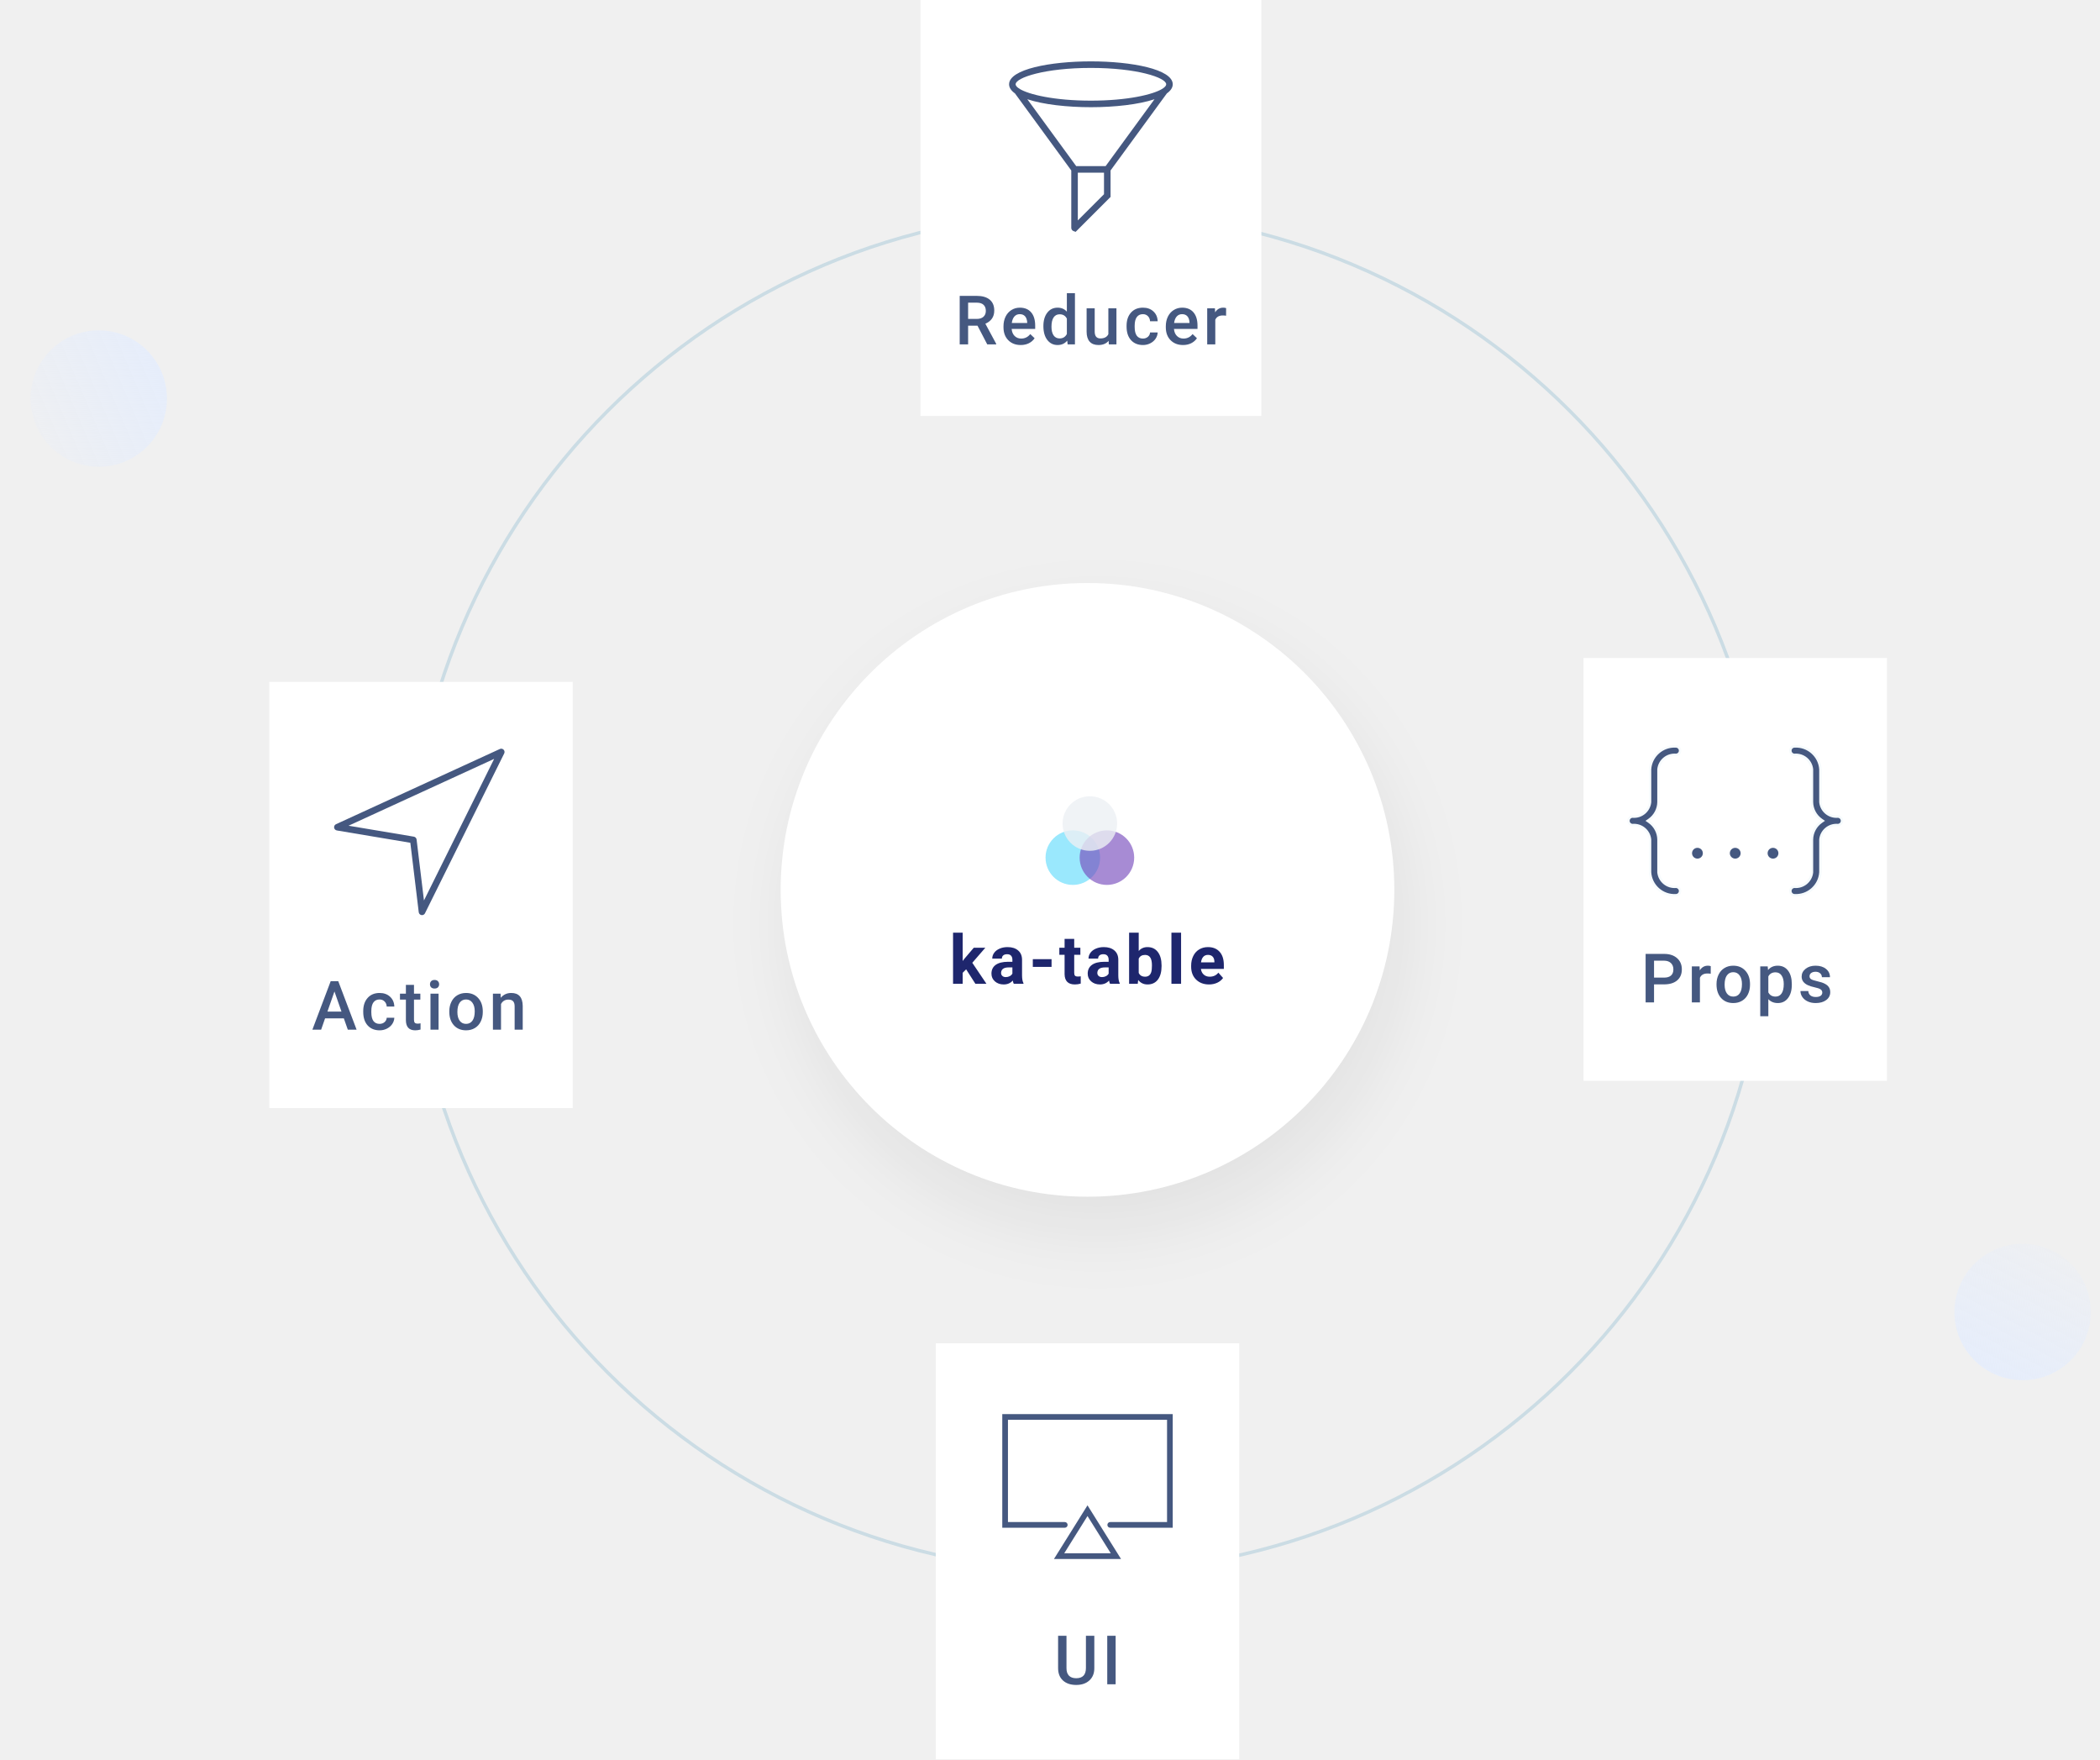
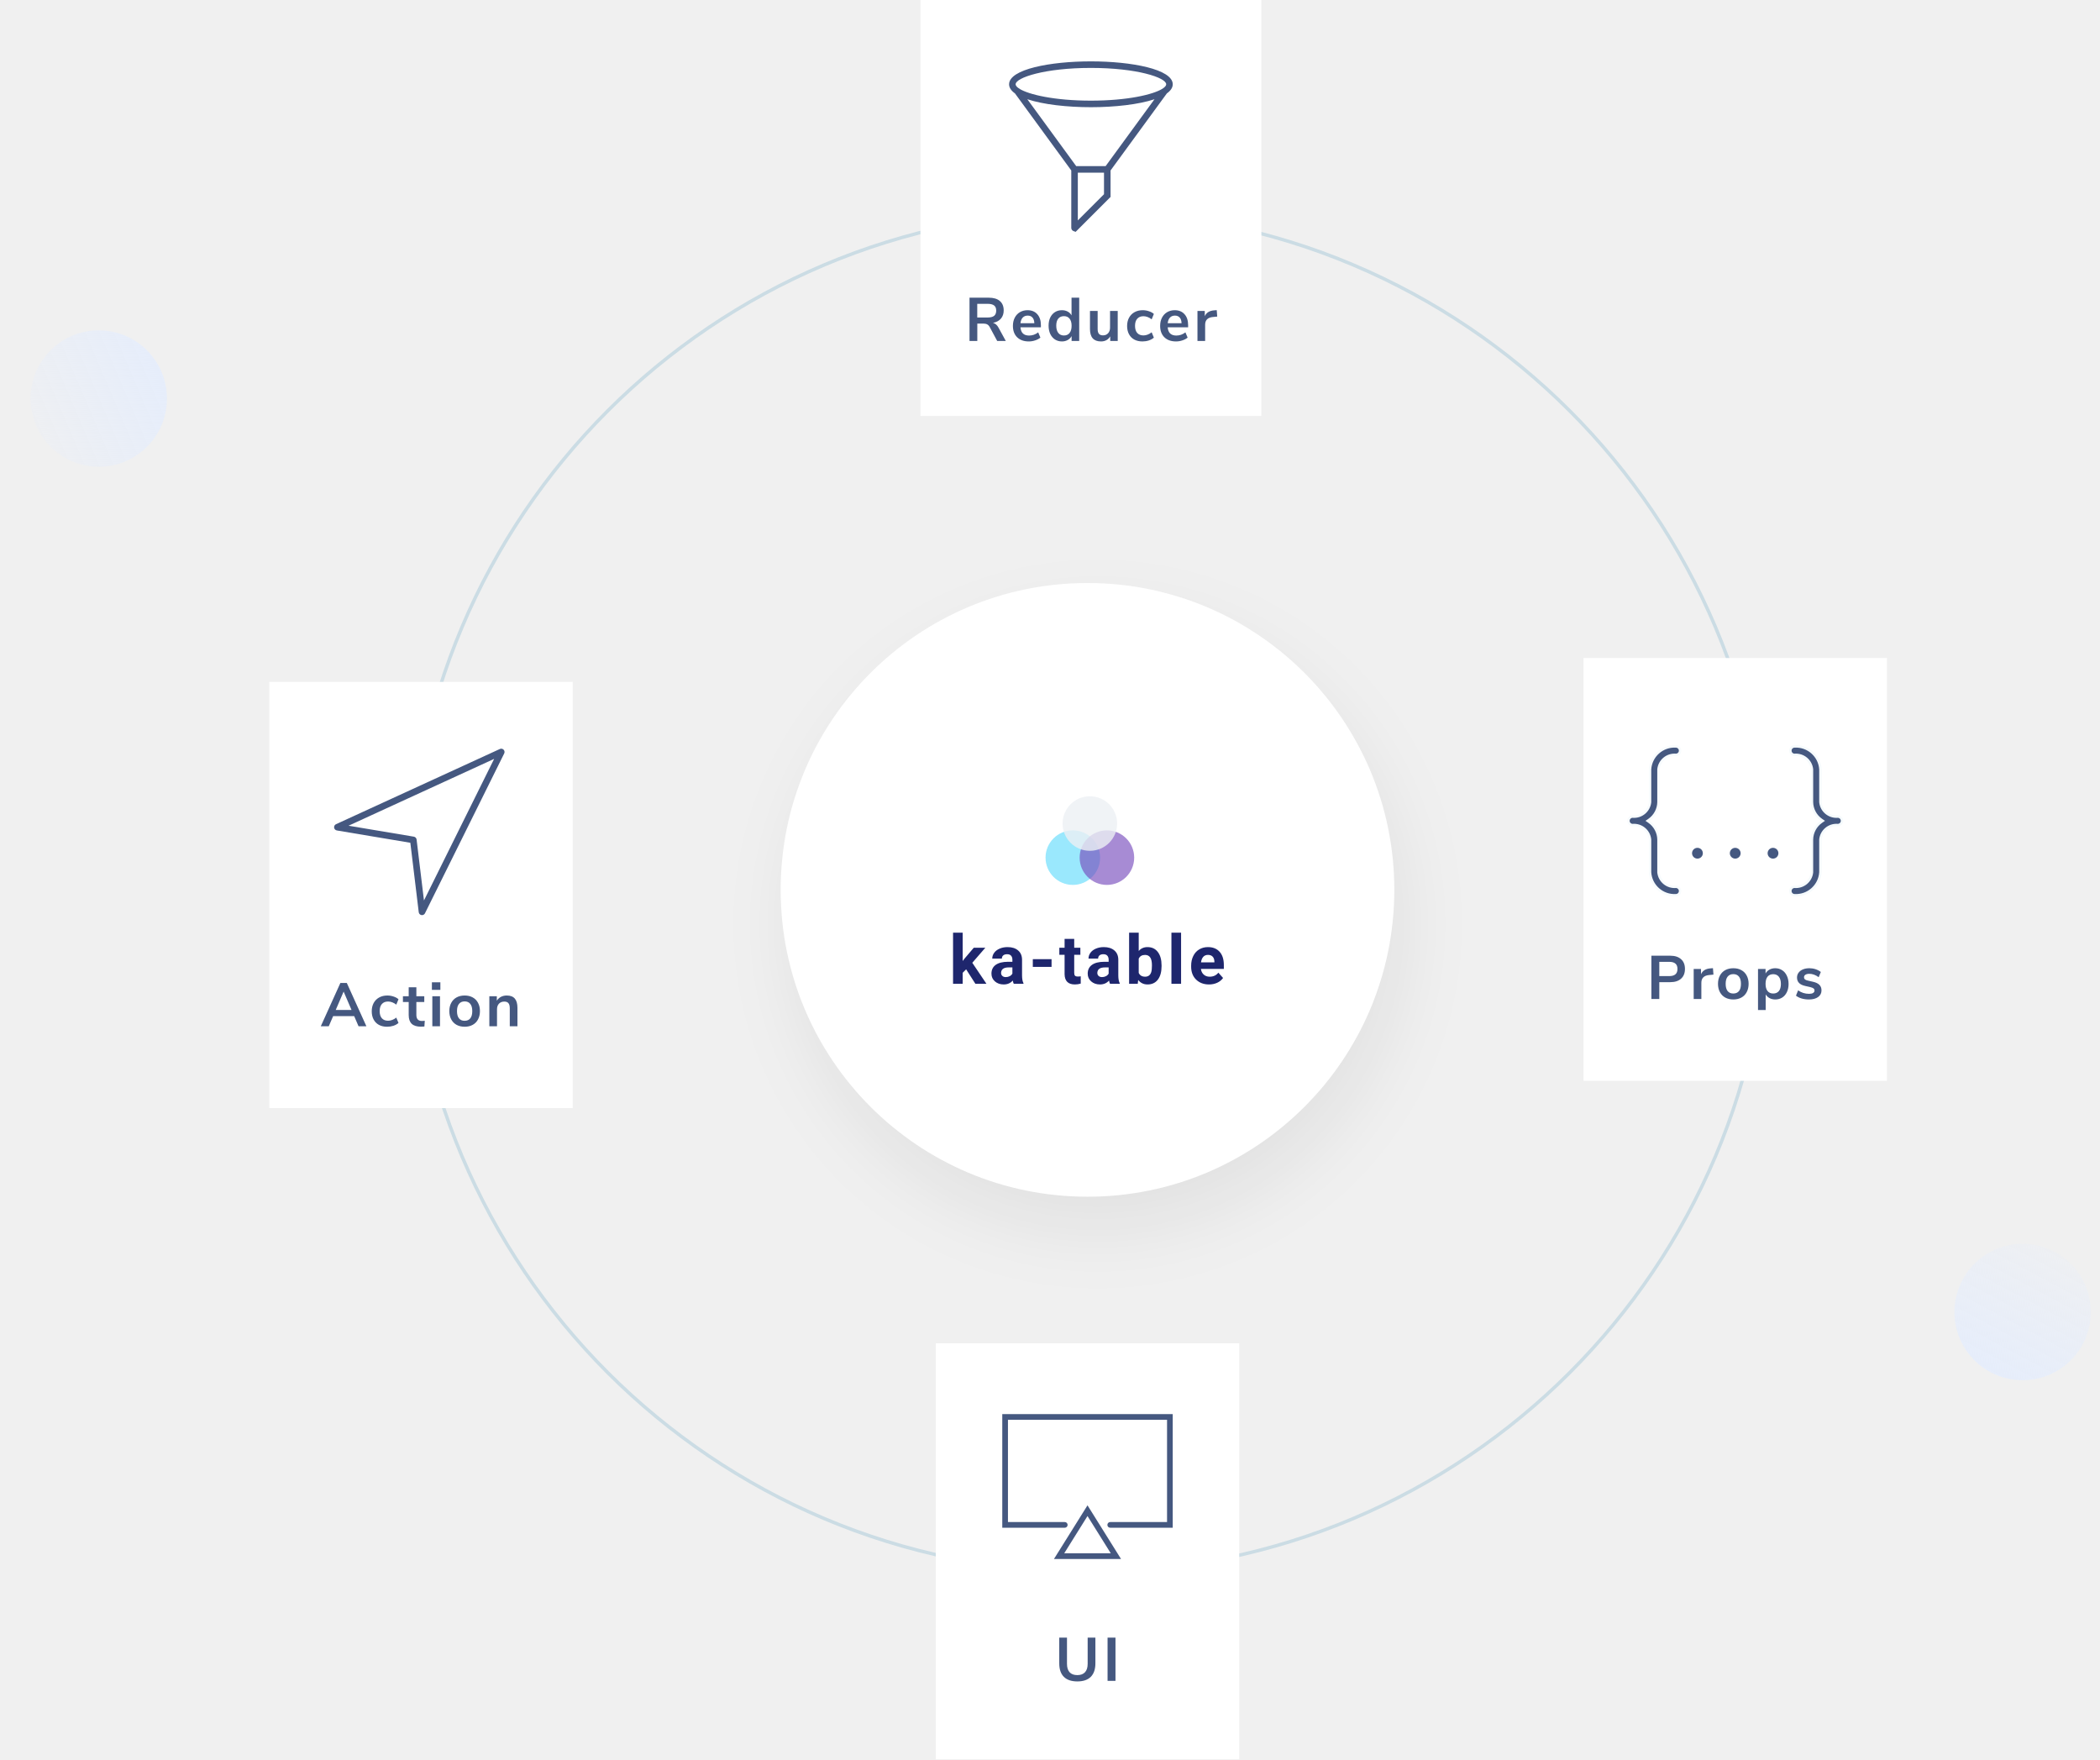
<svg xmlns="http://www.w3.org/2000/svg" width="616" height="516" viewBox="0 0 616 516" fill="none">
  <circle cx="593.299" cy="384.816" r="20" transform="rotate(97.3562 593.299 384.816)" fill="url(#paint0_linear)" />
  <circle cx="28.97" cy="116.896" r="20" transform="rotate(-43.7532 28.97 116.896)" fill="url(#paint1_linear)" />
  <g filter="url(#filter0_d)">
    <rect x="229" y="171" width="180" height="180" rx="90" fill="white" />
  </g>
  <rect opacity="0.8" x="306.695" y="243.545" width="16" height="16" rx="8" fill="#61DAFB" fill-opacity="0.8" />
  <rect opacity="0.8" x="316.695" y="243.545" width="16" height="16" rx="8" fill="#764ABC" fill-opacity="0.8" />
  <rect opacity="0.8" x="311.695" y="233.545" width="16" height="16" rx="8" fill="#ECF0F4" />
  <path d="M283.4 284.306L282.385 285.322V288.545H279.562V273.545H282.385V281.855L282.932 281.152L285.637 277.978H289.025L285.207 282.383L289.357 288.545H286.115L283.4 284.306ZM297.369 288.545C297.239 288.291 297.145 287.975 297.086 287.597C296.402 288.359 295.514 288.74 294.42 288.74C293.385 288.74 292.525 288.441 291.842 287.842C291.165 287.243 290.826 286.487 290.826 285.576C290.826 284.456 291.24 283.597 292.066 282.998C292.9 282.399 294.101 282.096 295.67 282.09H296.969V281.484C296.969 280.996 296.842 280.605 296.588 280.312C296.34 280.019 295.947 279.873 295.406 279.873C294.931 279.873 294.557 279.987 294.283 280.215C294.016 280.442 293.883 280.755 293.883 281.152H291.061C291.061 280.54 291.249 279.974 291.627 279.453C292.005 278.932 292.538 278.525 293.229 278.232C293.919 277.933 294.693 277.783 295.553 277.783C296.855 277.783 297.887 278.112 298.648 278.769C299.417 279.42 299.801 280.338 299.801 281.523V286.103C299.807 287.106 299.947 287.864 300.221 288.379V288.545H297.369ZM295.035 286.582C295.452 286.582 295.836 286.491 296.188 286.308C296.539 286.12 296.799 285.869 296.969 285.556V283.74H295.914C294.501 283.74 293.749 284.228 293.658 285.205L293.648 285.371C293.648 285.722 293.772 286.012 294.02 286.24C294.267 286.468 294.605 286.582 295.035 286.582ZM308.457 283.594H302.959V281.318H308.457V283.594ZM315.102 275.381V277.978H316.908V280.049H315.102V285.322C315.102 285.713 315.176 285.993 315.326 286.162C315.476 286.331 315.762 286.416 316.186 286.416C316.498 286.416 316.775 286.393 317.016 286.347V288.486C316.462 288.655 315.893 288.74 315.307 288.74C313.327 288.74 312.318 287.741 312.279 285.742V280.049H310.736V277.978H312.279V275.381H315.102ZM325.604 288.545C325.473 288.291 325.379 287.975 325.32 287.597C324.637 288.359 323.748 288.74 322.654 288.74C321.619 288.74 320.76 288.441 320.076 287.842C319.399 287.243 319.061 286.487 319.061 285.576C319.061 284.456 319.474 283.597 320.301 282.998C321.134 282.399 322.335 282.096 323.904 282.09H325.203V281.484C325.203 280.996 325.076 280.605 324.822 280.312C324.575 280.019 324.181 279.873 323.641 279.873C323.165 279.873 322.791 279.987 322.518 280.215C322.251 280.442 322.117 280.755 322.117 281.152H319.295C319.295 280.54 319.484 279.974 319.861 279.453C320.239 278.932 320.773 278.525 321.463 278.232C322.153 277.933 322.928 277.783 323.787 277.783C325.089 277.783 326.121 278.112 326.883 278.769C327.651 279.42 328.035 280.338 328.035 281.523V286.103C328.042 287.106 328.182 287.864 328.455 288.379V288.545H325.604ZM323.27 286.582C323.686 286.582 324.07 286.491 324.422 286.308C324.773 286.12 325.034 285.869 325.203 285.556V283.74H324.148C322.736 283.74 321.984 284.228 321.893 285.205L321.883 285.371C321.883 285.722 322.007 286.012 322.254 286.24C322.501 286.468 322.84 286.582 323.27 286.582ZM340.725 283.359C340.725 285.052 340.363 286.373 339.641 287.324C338.918 288.268 337.909 288.74 336.613 288.74C335.467 288.74 334.553 288.301 333.869 287.422L333.742 288.545H331.203V273.545H334.025V278.926C334.676 278.164 335.533 277.783 336.594 277.783C337.883 277.783 338.892 278.258 339.621 279.209C340.357 280.153 340.725 281.484 340.725 283.203V283.359ZM337.902 283.154C337.902 282.086 337.733 281.308 337.395 280.82C337.056 280.325 336.551 280.078 335.881 280.078C334.982 280.078 334.364 280.446 334.025 281.181V285.351C334.37 286.094 334.995 286.465 335.9 286.465C336.812 286.465 337.411 286.015 337.697 285.117C337.834 284.687 337.902 284.033 337.902 283.154ZM346.451 288.545H343.619V273.545H346.451V288.545ZM354.648 288.74C353.099 288.74 351.836 288.265 350.859 287.314C349.889 286.364 349.404 285.097 349.404 283.515V283.242C349.404 282.181 349.609 281.233 350.02 280.4C350.43 279.56 351.009 278.916 351.758 278.467C352.513 278.011 353.372 277.783 354.336 277.783C355.781 277.783 356.917 278.239 357.744 279.15C358.577 280.062 358.994 281.354 358.994 283.027V284.179H352.266C352.357 284.87 352.63 285.423 353.086 285.84C353.548 286.256 354.131 286.465 354.834 286.465C355.921 286.465 356.771 286.071 357.383 285.283L358.77 286.836C358.346 287.435 357.773 287.903 357.051 288.242C356.328 288.574 355.527 288.74 354.648 288.74ZM354.326 280.068C353.766 280.068 353.311 280.257 352.959 280.635C352.614 281.012 352.393 281.552 352.295 282.256H356.221V282.031C356.208 281.406 356.038 280.924 355.713 280.586C355.387 280.241 354.925 280.068 354.326 280.068Z" fill="#1E266D" />
  <rect x="119.859" y="62.045" width="399" height="399" rx="199.5" stroke="#CBDCE4" />
  <rect x="464.5" y="193" width="89" height="124" fill="white" />
  <rect x="79" y="200" width="89" height="125" fill="white" />
-   <path d="M485.186 288.717V294H482.715V279.781H488.154C489.743 279.781 491.003 280.195 491.934 281.021C492.871 281.848 493.34 282.942 493.34 284.303C493.34 285.696 492.881 286.78 491.963 287.555C491.051 288.329 489.772 288.717 488.125 288.717H485.186ZM485.186 286.734H488.154C489.033 286.734 489.704 286.529 490.166 286.119C490.628 285.702 490.859 285.104 490.859 284.322C490.859 283.554 490.625 282.942 490.156 282.486C489.688 282.024 489.043 281.786 488.223 281.773H485.186V286.734ZM501.811 285.602C501.498 285.549 501.176 285.523 500.844 285.523C499.757 285.523 499.024 285.94 498.646 286.773V294H496.273V283.434H498.539L498.598 284.615C499.171 283.697 499.965 283.238 500.98 283.238C501.319 283.238 501.599 283.284 501.82 283.375L501.811 285.602ZM503.514 288.619C503.514 287.584 503.719 286.653 504.129 285.826C504.539 284.993 505.115 284.355 505.857 283.912C506.6 283.463 507.452 283.238 508.416 283.238C509.842 283.238 510.997 283.697 511.883 284.615C512.775 285.533 513.257 286.751 513.328 288.268L513.338 288.824C513.338 289.866 513.136 290.797 512.732 291.617C512.335 292.438 511.762 293.072 511.014 293.521C510.271 293.971 509.412 294.195 508.436 294.195C506.945 294.195 505.75 293.701 504.852 292.711C503.96 291.715 503.514 290.39 503.514 288.736V288.619ZM505.887 288.824C505.887 289.911 506.111 290.764 506.561 291.383C507.01 291.995 507.635 292.301 508.436 292.301C509.236 292.301 509.858 291.988 510.301 291.363C510.75 290.738 510.975 289.824 510.975 288.619C510.975 287.551 510.743 286.705 510.281 286.08C509.826 285.455 509.204 285.143 508.416 285.143C507.641 285.143 507.026 285.452 506.57 286.07C506.115 286.682 505.887 287.6 505.887 288.824ZM525.598 288.824C525.598 290.458 525.227 291.764 524.484 292.74C523.742 293.71 522.746 294.195 521.496 294.195C520.337 294.195 519.41 293.814 518.713 293.053V298.062H516.34V283.434H518.527L518.625 284.508C519.322 283.661 520.269 283.238 521.467 283.238C522.756 283.238 523.765 283.72 524.494 284.684C525.23 285.641 525.598 286.972 525.598 288.678V288.824ZM523.234 288.619C523.234 287.564 523.023 286.728 522.6 286.109C522.183 285.491 521.584 285.182 520.803 285.182C519.833 285.182 519.136 285.582 518.713 286.383V291.07C519.143 291.891 519.846 292.301 520.822 292.301C521.577 292.301 522.167 291.998 522.59 291.393C523.02 290.781 523.234 289.856 523.234 288.619ZM534.537 291.129C534.537 290.706 534.361 290.383 534.01 290.162C533.665 289.941 533.089 289.745 532.281 289.576C531.474 289.407 530.8 289.192 530.26 288.932C529.075 288.359 528.482 287.529 528.482 286.441C528.482 285.53 528.867 284.768 529.635 284.156C530.403 283.544 531.38 283.238 532.564 283.238C533.827 283.238 534.846 283.551 535.621 284.176C536.402 284.801 536.793 285.611 536.793 286.607H534.42C534.42 286.152 534.251 285.774 533.912 285.475C533.574 285.169 533.124 285.016 532.564 285.016C532.044 285.016 531.617 285.136 531.285 285.377C530.96 285.618 530.797 285.94 530.797 286.344C530.797 286.708 530.95 286.992 531.256 287.193C531.562 287.395 532.18 287.6 533.111 287.809C534.042 288.01 534.771 288.255 535.299 288.541C535.833 288.821 536.227 289.16 536.48 289.557C536.741 289.954 536.871 290.436 536.871 291.002C536.871 291.952 536.477 292.724 535.689 293.316C534.902 293.902 533.87 294.195 532.594 294.195C531.728 294.195 530.956 294.039 530.279 293.727C529.602 293.414 529.075 292.984 528.697 292.438C528.32 291.891 528.131 291.301 528.131 290.67H530.436C530.468 291.23 530.68 291.663 531.07 291.969C531.461 292.268 531.979 292.418 532.623 292.418C533.248 292.418 533.723 292.301 534.049 292.066C534.374 291.826 534.537 291.513 534.537 291.129Z" fill="#455880" />
+   <path d="M484.407 280.31H489.951C491.307 280.31 492.363 280.652 493.119 281.336C493.875 282.008 494.253 282.956 494.253 284.18C494.253 285.404 493.875 286.358 493.119 287.042C492.363 287.726 491.307 288.068 489.951 288.068H486.729V293H484.407V280.31ZM489.663 286.286C491.259 286.286 492.057 285.59 492.057 284.198C492.057 283.49 491.859 282.968 491.463 282.632C491.067 282.284 490.467 282.11 489.663 282.11H486.729V286.286H489.663ZM502.612 285.854L501.298 285.98C499.81 286.136 499.066 286.892 499.066 288.248V293H496.816V284.198H498.958V285.746C499.414 284.69 500.356 284.114 501.784 284.018L502.468 283.964L502.612 285.854ZM508.445 293.144C507.545 293.144 506.753 292.958 506.069 292.586C505.397 292.214 504.875 291.68 504.503 290.984C504.131 290.288 503.945 289.478 503.945 288.554C503.945 287.63 504.131 286.826 504.503 286.142C504.875 285.446 505.397 284.912 506.069 284.54C506.753 284.168 507.545 283.982 508.445 283.982C509.345 283.982 510.131 284.168 510.803 284.54C511.487 284.912 512.009 285.446 512.369 286.142C512.741 286.826 512.927 287.63 512.927 288.554C512.927 289.478 512.741 290.288 512.369 290.984C512.009 291.68 511.487 292.214 510.803 292.586C510.131 292.958 509.345 293.144 508.445 293.144ZM508.427 291.398C509.159 291.398 509.717 291.158 510.101 290.678C510.485 290.198 510.677 289.49 510.677 288.554C510.677 287.63 510.485 286.928 510.101 286.448C509.717 285.956 509.165 285.71 508.445 285.71C507.725 285.71 507.167 285.956 506.771 286.448C506.387 286.928 506.195 287.63 506.195 288.554C506.195 289.49 506.387 290.198 506.771 290.678C507.155 291.158 507.707 291.398 508.427 291.398ZM520.742 283.982C521.498 283.982 522.17 284.174 522.758 284.558C523.358 284.942 523.82 285.488 524.144 286.196C524.48 286.892 524.648 287.696 524.648 288.608C524.648 289.52 524.48 290.318 524.144 291.002C523.82 291.686 523.364 292.214 522.776 292.586C522.188 292.958 521.51 293.144 520.742 293.144C520.118 293.144 519.56 293.012 519.068 292.748C518.576 292.484 518.198 292.118 517.934 291.65V296.24H515.684V284.198H517.898V285.53C518.162 285.038 518.54 284.66 519.032 284.396C519.536 284.12 520.106 283.982 520.742 283.982ZM520.148 291.398C520.856 291.398 521.408 291.158 521.804 290.678C522.2 290.186 522.398 289.496 522.398 288.608C522.398 287.696 522.2 286.988 521.804 286.484C521.408 285.98 520.856 285.728 520.148 285.728C519.428 285.728 518.87 285.974 518.474 286.466C518.09 286.958 517.898 287.66 517.898 288.572C517.898 289.472 518.09 290.168 518.474 290.66C518.87 291.152 519.428 291.398 520.148 291.398ZM530.635 293.144C529.855 293.144 529.135 293.048 528.475 292.856C527.827 292.664 527.275 292.388 526.819 292.028L527.449 290.462C528.385 291.146 529.459 291.488 530.671 291.488C531.187 291.488 531.577 291.404 531.841 291.236C532.117 291.068 532.255 290.828 532.255 290.516C532.255 290.252 532.159 290.048 531.967 289.904C531.787 289.76 531.457 289.628 530.977 289.508L529.537 289.184C528.721 289.004 528.115 288.71 527.719 288.302C527.323 287.894 527.125 287.366 527.125 286.718C527.125 286.178 527.275 285.704 527.575 285.296C527.887 284.876 528.313 284.552 528.853 284.324C529.405 284.096 530.041 283.982 530.761 283.982C531.385 283.982 531.985 284.078 532.561 284.27C533.149 284.462 533.665 284.732 534.109 285.08L533.479 286.61C532.567 285.95 531.655 285.62 530.743 285.62C530.251 285.62 529.867 285.71 529.591 285.89C529.315 286.07 529.177 286.322 529.177 286.646C529.177 286.886 529.261 287.084 529.429 287.24C529.609 287.396 529.891 287.516 530.275 287.6L531.769 287.942C532.645 288.134 533.287 288.44 533.695 288.86C534.103 289.268 534.307 289.808 534.307 290.48C534.307 291.296 533.977 291.944 533.317 292.424C532.657 292.904 531.763 293.144 530.635 293.144Z" fill="#455880" />
  <rect x="274.5" y="394" width="89" height="122" fill="white" />
  <rect x="270" width="100" height="122" fill="white" />
-   <path d="M100.861 298.689H95.353L94.201 302H91.633L97.004 287.781H99.221L104.602 302H102.023L100.861 298.689ZM96.047 296.697H100.168L98.107 290.799L96.047 296.697ZM111.334 300.301C111.926 300.301 112.418 300.128 112.809 299.783C113.199 299.438 113.408 299.012 113.434 298.504H115.67C115.644 299.161 115.439 299.777 115.055 300.35C114.671 300.916 114.15 301.365 113.492 301.697C112.835 302.029 112.125 302.195 111.363 302.195C109.885 302.195 108.714 301.717 107.848 300.76C106.982 299.803 106.549 298.481 106.549 296.795V296.551C106.549 294.943 106.979 293.657 107.838 292.693C108.697 291.723 109.869 291.238 111.354 291.238C112.61 291.238 113.632 291.606 114.42 292.342C115.214 293.071 115.631 294.031 115.67 295.223H113.434C113.408 294.617 113.199 294.119 112.809 293.729C112.424 293.338 111.933 293.143 111.334 293.143C110.566 293.143 109.973 293.423 109.557 293.982C109.14 294.536 108.928 295.379 108.922 296.512V296.893C108.922 298.038 109.127 298.895 109.537 299.461C109.954 300.021 110.553 300.301 111.334 300.301ZM121.436 288.865V291.434H123.301V293.191H121.436V299.09C121.436 299.493 121.514 299.786 121.67 299.969C121.833 300.145 122.119 300.232 122.529 300.232C122.803 300.232 123.079 300.2 123.359 300.135V301.971C122.819 302.12 122.298 302.195 121.797 302.195C119.974 302.195 119.062 301.189 119.062 299.178V293.191H117.324V291.434H119.062V288.865H121.436ZM128.646 302H126.273V291.434H128.646V302ZM126.127 288.689C126.127 288.325 126.241 288.022 126.469 287.781C126.703 287.54 127.035 287.42 127.465 287.42C127.895 287.42 128.227 287.54 128.461 287.781C128.695 288.022 128.812 288.325 128.812 288.689C128.812 289.048 128.695 289.347 128.461 289.588C128.227 289.822 127.895 289.939 127.465 289.939C127.035 289.939 126.703 289.822 126.469 289.588C126.241 289.347 126.127 289.048 126.127 288.689ZM131.795 296.619C131.795 295.584 132 294.653 132.41 293.826C132.82 292.993 133.396 292.355 134.139 291.912C134.881 291.463 135.734 291.238 136.697 291.238C138.123 291.238 139.279 291.697 140.164 292.615C141.056 293.533 141.538 294.751 141.609 296.268L141.619 296.824C141.619 297.866 141.417 298.797 141.014 299.617C140.617 300.438 140.044 301.072 139.295 301.521C138.553 301.971 137.693 302.195 136.717 302.195C135.226 302.195 134.031 301.701 133.133 300.711C132.241 299.715 131.795 298.39 131.795 296.736V296.619ZM134.168 296.824C134.168 297.911 134.393 298.764 134.842 299.383C135.291 299.995 135.916 300.301 136.717 300.301C137.518 300.301 138.139 299.988 138.582 299.363C139.031 298.738 139.256 297.824 139.256 296.619C139.256 295.551 139.025 294.705 138.562 294.08C138.107 293.455 137.485 293.143 136.697 293.143C135.923 293.143 135.307 293.452 134.852 294.07C134.396 294.682 134.168 295.6 134.168 296.824ZM146.828 291.434L146.896 292.654C147.678 291.71 148.703 291.238 149.973 291.238C152.173 291.238 153.293 292.498 153.332 295.018V302H150.959V295.154C150.959 294.484 150.812 293.989 150.52 293.67C150.233 293.344 149.761 293.182 149.104 293.182C148.146 293.182 147.434 293.615 146.965 294.48V302H144.592V291.434H146.828Z" fill="#455880" />
+   <path d="M103.893 298.03H97.719L96.441 301H94.101L99.843 288.31H101.733L107.475 301H105.171L103.893 298.03ZM103.119 296.23L100.797 290.83L98.475 296.23H103.119ZM113.544 301.144C112.62 301.144 111.816 300.958 111.132 300.586C110.46 300.214 109.944 299.686 109.584 299.002C109.224 298.318 109.044 297.52 109.044 296.608C109.044 295.696 109.23 294.892 109.602 294.196C109.986 293.488 110.526 292.942 111.222 292.558C111.918 292.174 112.722 291.982 113.634 291.982C114.258 291.982 114.864 292.084 115.452 292.288C116.052 292.48 116.532 292.744 116.892 293.08L116.244 294.664C115.872 294.364 115.476 294.136 115.056 293.98C114.648 293.824 114.24 293.746 113.832 293.746C113.052 293.746 112.446 293.992 112.014 294.484C111.582 294.964 111.366 295.66 111.366 296.572C111.366 297.472 111.582 298.168 112.014 298.66C112.446 299.14 113.052 299.38 113.832 299.38C114.24 299.38 114.648 299.302 115.056 299.146C115.476 298.99 115.872 298.762 116.244 298.462L116.892 300.028C116.508 300.376 116.016 300.652 115.416 300.856C114.816 301.048 114.192 301.144 113.544 301.144ZM123.772 299.452C124.036 299.452 124.312 299.434 124.6 299.398L124.492 301.072C124.132 301.108 123.802 301.126 123.502 301.126C122.266 301.126 121.354 300.844 120.766 300.28C120.178 299.704 119.884 298.852 119.884 297.724V293.89H118.192V292.198H119.884V289.57H122.134V292.198H124.456V293.89H122.134V297.688C122.134 298.864 122.68 299.452 123.772 299.452ZM126.816 292.198H129.066V301H126.816V292.198ZM129.174 288.112V290.326H126.69V288.112H129.174ZM136.301 301.144C135.401 301.144 134.609 300.958 133.925 300.586C133.253 300.214 132.731 299.68 132.359 298.984C131.987 298.288 131.801 297.478 131.801 296.554C131.801 295.63 131.987 294.826 132.359 294.142C132.731 293.446 133.253 292.912 133.925 292.54C134.609 292.168 135.401 291.982 136.301 291.982C137.201 291.982 137.987 292.168 138.659 292.54C139.343 292.912 139.865 293.446 140.225 294.142C140.597 294.826 140.783 295.63 140.783 296.554C140.783 297.478 140.597 298.288 140.225 298.984C139.865 299.68 139.343 300.214 138.659 300.586C137.987 300.958 137.201 301.144 136.301 301.144ZM136.283 299.398C137.015 299.398 137.573 299.158 137.957 298.678C138.341 298.198 138.533 297.49 138.533 296.554C138.533 295.63 138.341 294.928 137.957 294.448C137.573 293.956 137.021 293.71 136.301 293.71C135.581 293.71 135.023 293.956 134.627 294.448C134.243 294.928 134.051 295.63 134.051 296.554C134.051 297.49 134.243 298.198 134.627 298.678C135.011 299.158 135.563 299.398 136.283 299.398ZM148.652 291.982C149.708 291.982 150.494 292.282 151.01 292.882C151.526 293.482 151.784 294.388 151.784 295.6V301H149.534V295.726C149.534 295.042 149.402 294.544 149.138 294.232C148.886 293.92 148.484 293.764 147.932 293.764C147.284 293.764 146.762 293.968 146.366 294.376C145.982 294.784 145.79 295.33 145.79 296.014V301H143.54V292.198H145.736V293.512C146.036 293.02 146.438 292.642 146.942 292.378C147.446 292.114 148.016 291.982 148.652 291.982Z" fill="#455880" />
  <path d="M147.726 219.885C147.44 219.59 147 219.507 146.627 219.679L98.564 241.737C98.178 241.915 97.952 242.323 98.008 242.745C98.065 243.167 98.389 243.502 98.808 243.572L120.366 247.185L122.83 267.556C122.883 267.98 123.207 268.322 123.628 268.394C123.683 268.404 123.738 268.408 123.792 268.408C124.155 268.408 124.495 268.204 124.659 267.87L147.899 220.989C148.081 220.622 148.011 220.179 147.726 219.885ZM124.363 264.106L122.202 246.234C122.15 245.808 121.823 245.466 121.4 245.395L102.235 242.182L144.949 222.58L124.363 264.106Z" fill="#455880" />
-   <path d="M286.736 95.522H283.982V101H281.512V86.781H286.512C288.152 86.781 289.419 87.149 290.311 87.885C291.202 88.62 291.648 89.685 291.648 91.078C291.648 92.029 291.417 92.826 290.955 93.471C290.499 94.109 289.861 94.6 289.041 94.945L292.234 100.873V101H289.588L286.736 95.522ZM283.982 93.539H286.521C287.355 93.539 288.006 93.331 288.475 92.914C288.943 92.491 289.178 91.915 289.178 91.186C289.178 90.424 288.96 89.835 288.523 89.418C288.094 89.001 287.449 88.787 286.59 88.773H283.982V93.539ZM299.416 101.195C297.912 101.195 296.691 100.723 295.754 99.779C294.823 98.829 294.357 97.566 294.357 95.99V95.697C294.357 94.643 294.559 93.702 294.963 92.875C295.373 92.042 295.946 91.394 296.682 90.932C297.417 90.469 298.238 90.238 299.143 90.238C300.581 90.238 301.691 90.697 302.473 91.615C303.26 92.533 303.654 93.832 303.654 95.512V96.469H296.75C296.822 97.341 297.111 98.031 297.619 98.539C298.133 99.047 298.778 99.301 299.553 99.301C300.64 99.301 301.525 98.861 302.209 97.982L303.488 99.203C303.065 99.835 302.499 100.326 301.789 100.678C301.086 101.023 300.295 101.195 299.416 101.195ZM299.133 92.143C298.482 92.143 297.954 92.37 297.551 92.826C297.154 93.282 296.9 93.917 296.789 94.731H301.311V94.555C301.258 93.76 301.047 93.162 300.676 92.758C300.305 92.348 299.79 92.143 299.133 92.143ZM306.061 95.639C306.061 94.011 306.438 92.706 307.193 91.723C307.949 90.733 308.961 90.238 310.23 90.238C311.35 90.238 312.255 90.629 312.945 91.41V86H315.318V101H313.17L313.053 99.906C312.343 100.766 311.396 101.195 310.211 101.195C308.974 101.195 307.971 100.697 307.203 99.701C306.441 98.705 306.061 97.351 306.061 95.639ZM308.434 95.844C308.434 96.918 308.639 97.758 309.049 98.363C309.465 98.962 310.055 99.262 310.816 99.262C311.786 99.262 312.496 98.829 312.945 97.963V93.451C312.509 92.605 311.806 92.182 310.836 92.182C310.068 92.182 309.475 92.488 309.059 93.1C308.642 93.705 308.434 94.62 308.434 95.844ZM325.195 99.965C324.499 100.785 323.509 101.195 322.227 101.195C321.081 101.195 320.212 100.86 319.619 100.189C319.033 99.519 318.74 98.549 318.74 97.279V90.434H321.113V97.25C321.113 98.591 321.67 99.262 322.783 99.262C323.936 99.262 324.714 98.848 325.117 98.022V90.434H327.49V101H325.254L325.195 99.965ZM335.248 99.301C335.84 99.301 336.332 99.128 336.723 98.783C337.113 98.438 337.322 98.012 337.348 97.504H339.584C339.558 98.162 339.353 98.777 338.969 99.35C338.585 99.916 338.064 100.365 337.406 100.697C336.749 101.029 336.039 101.195 335.277 101.195C333.799 101.195 332.628 100.717 331.762 99.76C330.896 98.803 330.463 97.481 330.463 95.795V95.551C330.463 93.943 330.893 92.657 331.752 91.693C332.611 90.723 333.783 90.238 335.268 90.238C336.524 90.238 337.546 90.606 338.334 91.342C339.128 92.071 339.545 93.031 339.584 94.223H337.348C337.322 93.617 337.113 93.119 336.723 92.728C336.339 92.338 335.847 92.143 335.248 92.143C334.48 92.143 333.887 92.422 333.471 92.982C333.054 93.536 332.842 94.379 332.836 95.512V95.893C332.836 97.038 333.041 97.894 333.451 98.461C333.868 99.021 334.467 99.301 335.248 99.301ZM347.029 101.195C345.525 101.195 344.305 100.723 343.367 99.779C342.436 98.829 341.971 97.566 341.971 95.99V95.697C341.971 94.643 342.173 93.702 342.576 92.875C342.986 92.042 343.559 91.394 344.295 90.932C345.031 90.469 345.851 90.238 346.756 90.238C348.195 90.238 349.305 90.697 350.086 91.615C350.874 92.533 351.268 93.832 351.268 95.512V96.469H344.363C344.435 97.341 344.725 98.031 345.232 98.539C345.747 99.047 346.391 99.301 347.166 99.301C348.253 99.301 349.139 98.861 349.822 97.982L351.102 99.203C350.678 99.835 350.112 100.326 349.402 100.678C348.699 101.023 347.908 101.195 347.029 101.195ZM346.746 92.143C346.095 92.143 345.568 92.37 345.164 92.826C344.767 93.282 344.513 93.917 344.402 94.731H348.924V94.555C348.872 93.76 348.66 93.162 348.289 92.758C347.918 92.348 347.404 92.143 346.746 92.143ZM359.65 92.602C359.338 92.549 359.016 92.523 358.684 92.523C357.596 92.523 356.864 92.94 356.486 93.773V101H354.113V90.434H356.379L356.438 91.615C357.01 90.697 357.805 90.238 358.82 90.238C359.159 90.238 359.439 90.284 359.66 90.375L359.65 92.602Z" fill="#455880" />
+   <path d="M295.029 100H292.509L290.331 95.95C290.127 95.566 289.875 95.296 289.575 95.14C289.275 94.984 288.897 94.906 288.441 94.906H286.677V100H284.391V87.31H290.007C291.447 87.31 292.539 87.634 293.283 88.282C294.039 88.918 294.417 89.842 294.417 91.054C294.417 92.026 294.141 92.83 293.589 93.466C293.049 94.09 292.281 94.498 291.285 94.69C291.957 94.87 292.497 95.344 292.905 96.112L295.029 100ZM289.683 93.124C290.559 93.124 291.201 92.962 291.609 92.638C292.017 92.302 292.221 91.792 292.221 91.108C292.221 90.412 292.017 89.908 291.609 89.596C291.201 89.272 290.559 89.11 289.683 89.11H286.659V93.124H289.683ZM305.33 96.004H299.336C299.408 96.82 299.654 97.426 300.074 97.822C300.494 98.218 301.094 98.416 301.874 98.416C302.846 98.416 303.734 98.104 304.538 97.48L305.186 99.028C304.778 99.364 304.262 99.634 303.638 99.838C303.026 100.042 302.408 100.144 301.784 100.144C300.344 100.144 299.204 99.736 298.364 98.92C297.536 98.104 297.122 96.988 297.122 95.572C297.122 94.672 297.302 93.874 297.662 93.178C298.022 92.482 298.526 91.942 299.174 91.558C299.834 91.174 300.578 90.982 301.406 90.982C302.618 90.982 303.572 91.372 304.268 92.152C304.976 92.932 305.33 94.006 305.33 95.374V96.004ZM301.46 92.566C300.86 92.566 300.374 92.758 300.002 93.142C299.642 93.526 299.42 94.078 299.336 94.798H303.404C303.38 94.066 303.2 93.514 302.864 93.142C302.528 92.758 302.06 92.566 301.46 92.566ZM316.567 87.31V100H314.335V98.578C314.071 99.07 313.687 99.454 313.183 99.73C312.691 100.006 312.127 100.144 311.491 100.144C310.735 100.144 310.057 99.952 309.457 99.568C308.869 99.184 308.407 98.644 308.071 97.948C307.747 97.24 307.585 96.43 307.585 95.518C307.585 94.606 307.747 93.808 308.071 93.124C308.407 92.44 308.869 91.912 309.457 91.54C310.045 91.168 310.723 90.982 311.491 90.982C312.127 90.982 312.691 91.114 313.183 91.378C313.675 91.642 314.053 92.014 314.317 92.494V87.31H316.567ZM312.085 98.398C312.805 98.398 313.357 98.152 313.741 97.66C314.137 97.168 314.335 96.466 314.335 95.554C314.335 94.642 314.137 93.946 313.741 93.466C313.357 92.974 312.811 92.728 312.103 92.728C311.383 92.728 310.825 92.968 310.429 93.448C310.033 93.928 309.835 94.618 309.835 95.518C309.835 96.43 310.033 97.138 310.429 97.642C310.825 98.146 311.377 98.398 312.085 98.398ZM327.863 91.198V100H325.667V98.65C325.391 99.13 325.019 99.502 324.551 99.766C324.083 100.018 323.555 100.144 322.967 100.144C320.807 100.144 319.727 98.932 319.727 96.508V91.198H321.977V96.526C321.977 97.15 322.103 97.612 322.355 97.912C322.607 98.212 323.003 98.362 323.543 98.362C324.167 98.362 324.665 98.158 325.037 97.75C325.421 97.33 325.613 96.778 325.613 96.094V91.198H327.863ZM335.119 100.144C334.195 100.144 333.391 99.958 332.707 99.586C332.035 99.214 331.519 98.686 331.159 98.002C330.799 97.318 330.619 96.52 330.619 95.608C330.619 94.696 330.805 93.892 331.177 93.196C331.561 92.488 332.101 91.942 332.797 91.558C333.493 91.174 334.297 90.982 335.209 90.982C335.833 90.982 336.439 91.084 337.027 91.288C337.627 91.48 338.107 91.744 338.467 92.08L337.819 93.664C337.447 93.364 337.051 93.136 336.631 92.98C336.223 92.824 335.815 92.746 335.407 92.746C334.627 92.746 334.021 92.992 333.589 93.484C333.157 93.964 332.941 94.66 332.941 95.572C332.941 96.472 333.157 97.168 333.589 97.66C334.021 98.14 334.627 98.38 335.407 98.38C335.815 98.38 336.223 98.302 336.631 98.146C337.051 97.99 337.447 97.762 337.819 97.462L338.467 99.028C338.083 99.376 337.591 99.652 336.991 99.856C336.391 100.048 335.767 100.144 335.119 100.144ZM348.516 96.004H342.522C342.594 96.82 342.84 97.426 343.26 97.822C343.68 98.218 344.28 98.416 345.06 98.416C346.032 98.416 346.92 98.104 347.724 97.48L348.372 99.028C347.964 99.364 347.448 99.634 346.824 99.838C346.212 100.042 345.594 100.144 344.97 100.144C343.53 100.144 342.39 99.736 341.55 98.92C340.722 98.104 340.308 96.988 340.308 95.572C340.308 94.672 340.488 93.874 340.848 93.178C341.208 92.482 341.712 91.942 342.36 91.558C343.02 91.174 343.764 90.982 344.592 90.982C345.804 90.982 346.758 91.372 347.454 92.152C348.162 92.932 348.516 94.006 348.516 95.374V96.004ZM344.646 92.566C344.046 92.566 343.56 92.758 343.188 93.142C342.828 93.526 342.606 94.078 342.522 94.798H346.59C346.566 94.066 346.386 93.514 346.05 93.142C345.714 92.758 345.246 92.566 344.646 92.566ZM357.053 92.854L355.739 92.98C354.251 93.136 353.507 93.892 353.507 95.248V100H351.257V91.198H353.399V92.746C353.855 91.69 354.797 91.114 356.225 91.018L356.909 90.964L357.053 92.854Z" fill="#455880" />
  <path d="M344.004 24.721C344.004 20.308 331.928 18 320.001 18C308.073 18 295.998 20.308 295.998 24.721C295.998 25.721 296.623 26.611 297.722 27.393L314.24 49.994V66.823C314.24 67.236 314.486 67.603 314.866 67.763L315.525 67.999L325.762 57.761V49.997L342.261 27.418L342.26 27.406C343.37 26.622 344.004 25.726 344.004 24.721ZM320.001 19.92C333.481 19.92 342.084 22.763 342.084 24.721C342.084 25.126 341.696 25.569 340.994 26.016L340.945 26.01L340.961 26.036C338.237 27.746 330.653 29.521 320.001 29.521C309.339 29.521 301.749 27.743 299.033 26.031L299.049 26.006L298.654 25.77C298.182 25.407 297.918 25.051 297.918 24.721C297.918 22.763 306.521 19.92 320.001 19.92ZM323.841 56.967L316.16 64.648V50.644H323.841V56.967ZM324.316 48.724H315.687L301.352 29.106C305.982 30.649 313.015 31.442 320.001 31.442C326.987 31.442 334.019 30.649 338.65 29.107L324.316 48.724Z" fill="#455880" />
-   <path d="M321 479.781V489.283C321 490.794 320.515 491.992 319.545 492.877C318.581 493.756 317.296 494.195 315.688 494.195C314.06 494.195 312.768 493.762 311.811 492.896C310.854 492.024 310.375 490.816 310.375 489.273V479.781H312.836V489.293C312.836 490.243 313.077 490.969 313.559 491.471C314.04 491.972 314.75 492.223 315.688 492.223C317.589 492.223 318.539 491.22 318.539 489.215V479.781H321ZM327.254 494H324.793V479.781H327.254V494Z" fill="#455880" />
+   <path d="M316.024 493.162C314.284 493.162 312.964 492.712 312.064 491.812C311.164 490.912 310.714 489.598 310.714 487.87V480.31H312.982V487.996C312.982 489.088 313.24 489.916 313.756 490.48C314.272 491.032 315.028 491.308 316.024 491.308C317.008 491.308 317.758 491.026 318.274 490.462C318.79 489.898 319.048 489.076 319.048 487.996V480.31H321.316V487.87C321.316 489.586 320.866 490.9 319.966 491.812C319.066 492.712 317.752 493.162 316.024 493.162ZM324.887 480.31H327.209V493H324.887V480.31Z" fill="#455880" />
  <path d="M309.162 457.25H328.836L319 441.511L309.162 457.25ZM312.17 455.583L319 444.656L325.829 455.583H312.17Z" fill="#455880" />
  <path d="M294 414.75V448.083H312.333C312.794 448.083 313.167 447.711 313.167 447.25C313.167 446.789 312.794 446.417 312.333 446.417H295.667V416.417H342.333V446.417H325.667C325.206 446.417 324.833 446.789 324.833 447.25C324.833 447.711 325.206 448.083 325.667 448.083H344V414.75H294Z" fill="#455880" />
  <path d="M486.485 225.618L486.483 225.637V225.656V235.258C486.449 237.339 485.414 239.277 483.703 240.462L483.288 240.75L483.703 241.038C485.414 242.223 486.449 244.161 486.483 246.242V255.844V255.863L486.485 255.882C486.762 258.443 489.032 260.314 491.597 260.1C492.272 260.108 492.816 260.657 492.816 261.333C492.816 262.014 492.264 262.567 491.583 262.567H491.574L491.565 262.567C487.628 262.771 484.261 259.767 484.016 255.833V246.239V246.221L484.014 246.202C483.737 243.641 481.468 241.769 478.902 241.983C478.228 241.976 477.683 241.426 477.683 240.75C477.683 240.073 478.228 239.524 478.902 239.517C481.468 239.731 483.737 237.859 484.014 235.298L484.016 235.279V235.261V225.667C484.261 221.733 487.628 218.729 491.565 218.933L491.574 218.933H491.583C492.264 218.933 492.816 219.485 492.816 220.167C492.816 220.843 492.272 221.392 491.597 221.4C489.032 221.186 486.762 223.057 486.485 225.618Z" fill="#455880" stroke="#F7FBFD" stroke-width="0.7" />
  <path d="M533.985 246.202L533.983 246.221V246.239V255.833C533.739 259.767 530.372 262.771 526.434 262.567L526.425 262.567H526.416C525.735 262.567 525.183 262.014 525.183 261.333C525.183 260.657 525.728 260.108 526.402 260.1C528.968 260.314 531.237 258.443 531.514 255.882L531.516 255.863V255.844V246.242C531.55 244.161 532.585 242.223 534.296 241.038L534.712 240.75L534.296 240.462C532.585 239.277 531.55 237.339 531.516 235.258V225.656V225.637L531.514 225.618C531.237 223.057 528.968 221.186 526.402 221.4C525.728 221.392 525.183 220.843 525.183 220.167C525.183 219.485 525.735 218.933 526.416 218.933H526.425L526.434 218.933C530.372 218.729 533.739 221.733 533.983 225.667V235.261V235.279L533.985 235.298C534.262 237.859 536.532 239.731 539.097 239.517C539.772 239.524 540.316 240.073 540.316 240.75C540.316 241.426 539.772 241.976 539.097 241.983C536.532 241.769 534.262 243.641 533.985 246.202Z" fill="#455880" stroke="#F5FAFC" stroke-width="0.7" />
  <path d="M497.916 251.833C498.791 251.833 499.5 251.124 499.5 250.25C499.5 249.376 498.791 248.667 497.916 248.667C497.042 248.667 496.333 249.376 496.333 250.25C496.333 251.124 497.042 251.833 497.916 251.833Z" fill="#455880" />
  <path d="M509 251.833C509.875 251.833 510.584 251.124 510.584 250.25C510.584 249.376 509.875 248.667 509 248.667C508.126 248.667 507.417 249.376 507.417 250.25C507.417 251.124 508.126 251.833 509 251.833Z" fill="#455880" />
  <path d="M520.083 251.833C520.958 251.833 521.667 251.124 521.667 250.25C521.667 249.376 520.958 248.667 520.083 248.667C519.209 248.667 518.5 249.376 518.5 250.25C518.5 251.124 519.209 251.833 520.083 251.833Z" fill="#455880" />
  <defs>
    <filter id="filter0_d" x="212" y="161" width="220" height="220" filterUnits="userSpaceOnUse" color-interpolation-filters="sRGB">
      <feFlood flood-opacity="0" result="BackgroundImageFix" />
      <feColorMatrix in="SourceAlpha" type="matrix" values="0 0 0 0 0 0 0 0 0 0 0 0 0 0 0 0 0 0 127 0" />
      <feOffset dx="3" dy="10" />
      <feGaussianBlur stdDeviation="10" />
      <feColorMatrix type="matrix" values="0 0 0 0 0 0 0 0 0 0 0 0 0 0 0 0 0 0 0.06 0" />
      <feBlend mode="normal" in2="BackgroundImageFix" result="effect1_dropShadow" />
      <feBlend mode="normal" in="SourceGraphic" in2="effect1_dropShadow" result="shape" />
    </filter>
    <linearGradient id="paint0_linear" x1="573.855" y1="360.152" x2="622.648" y2="378.468" gradientUnits="userSpaceOnUse">
      <stop stop-color="#E5EDFC" stop-opacity="0.1" />
      <stop offset="1" stop-color="#E5EDFC" />
    </linearGradient>
    <linearGradient id="paint1_linear" x1="9.526" y1="92.233" x2="58.319" y2="110.548" gradientUnits="userSpaceOnUse">
      <stop stop-color="#E5EDFC" stop-opacity="0.1" />
      <stop offset="1" stop-color="#E5EDFC" />
    </linearGradient>
  </defs>
</svg>
